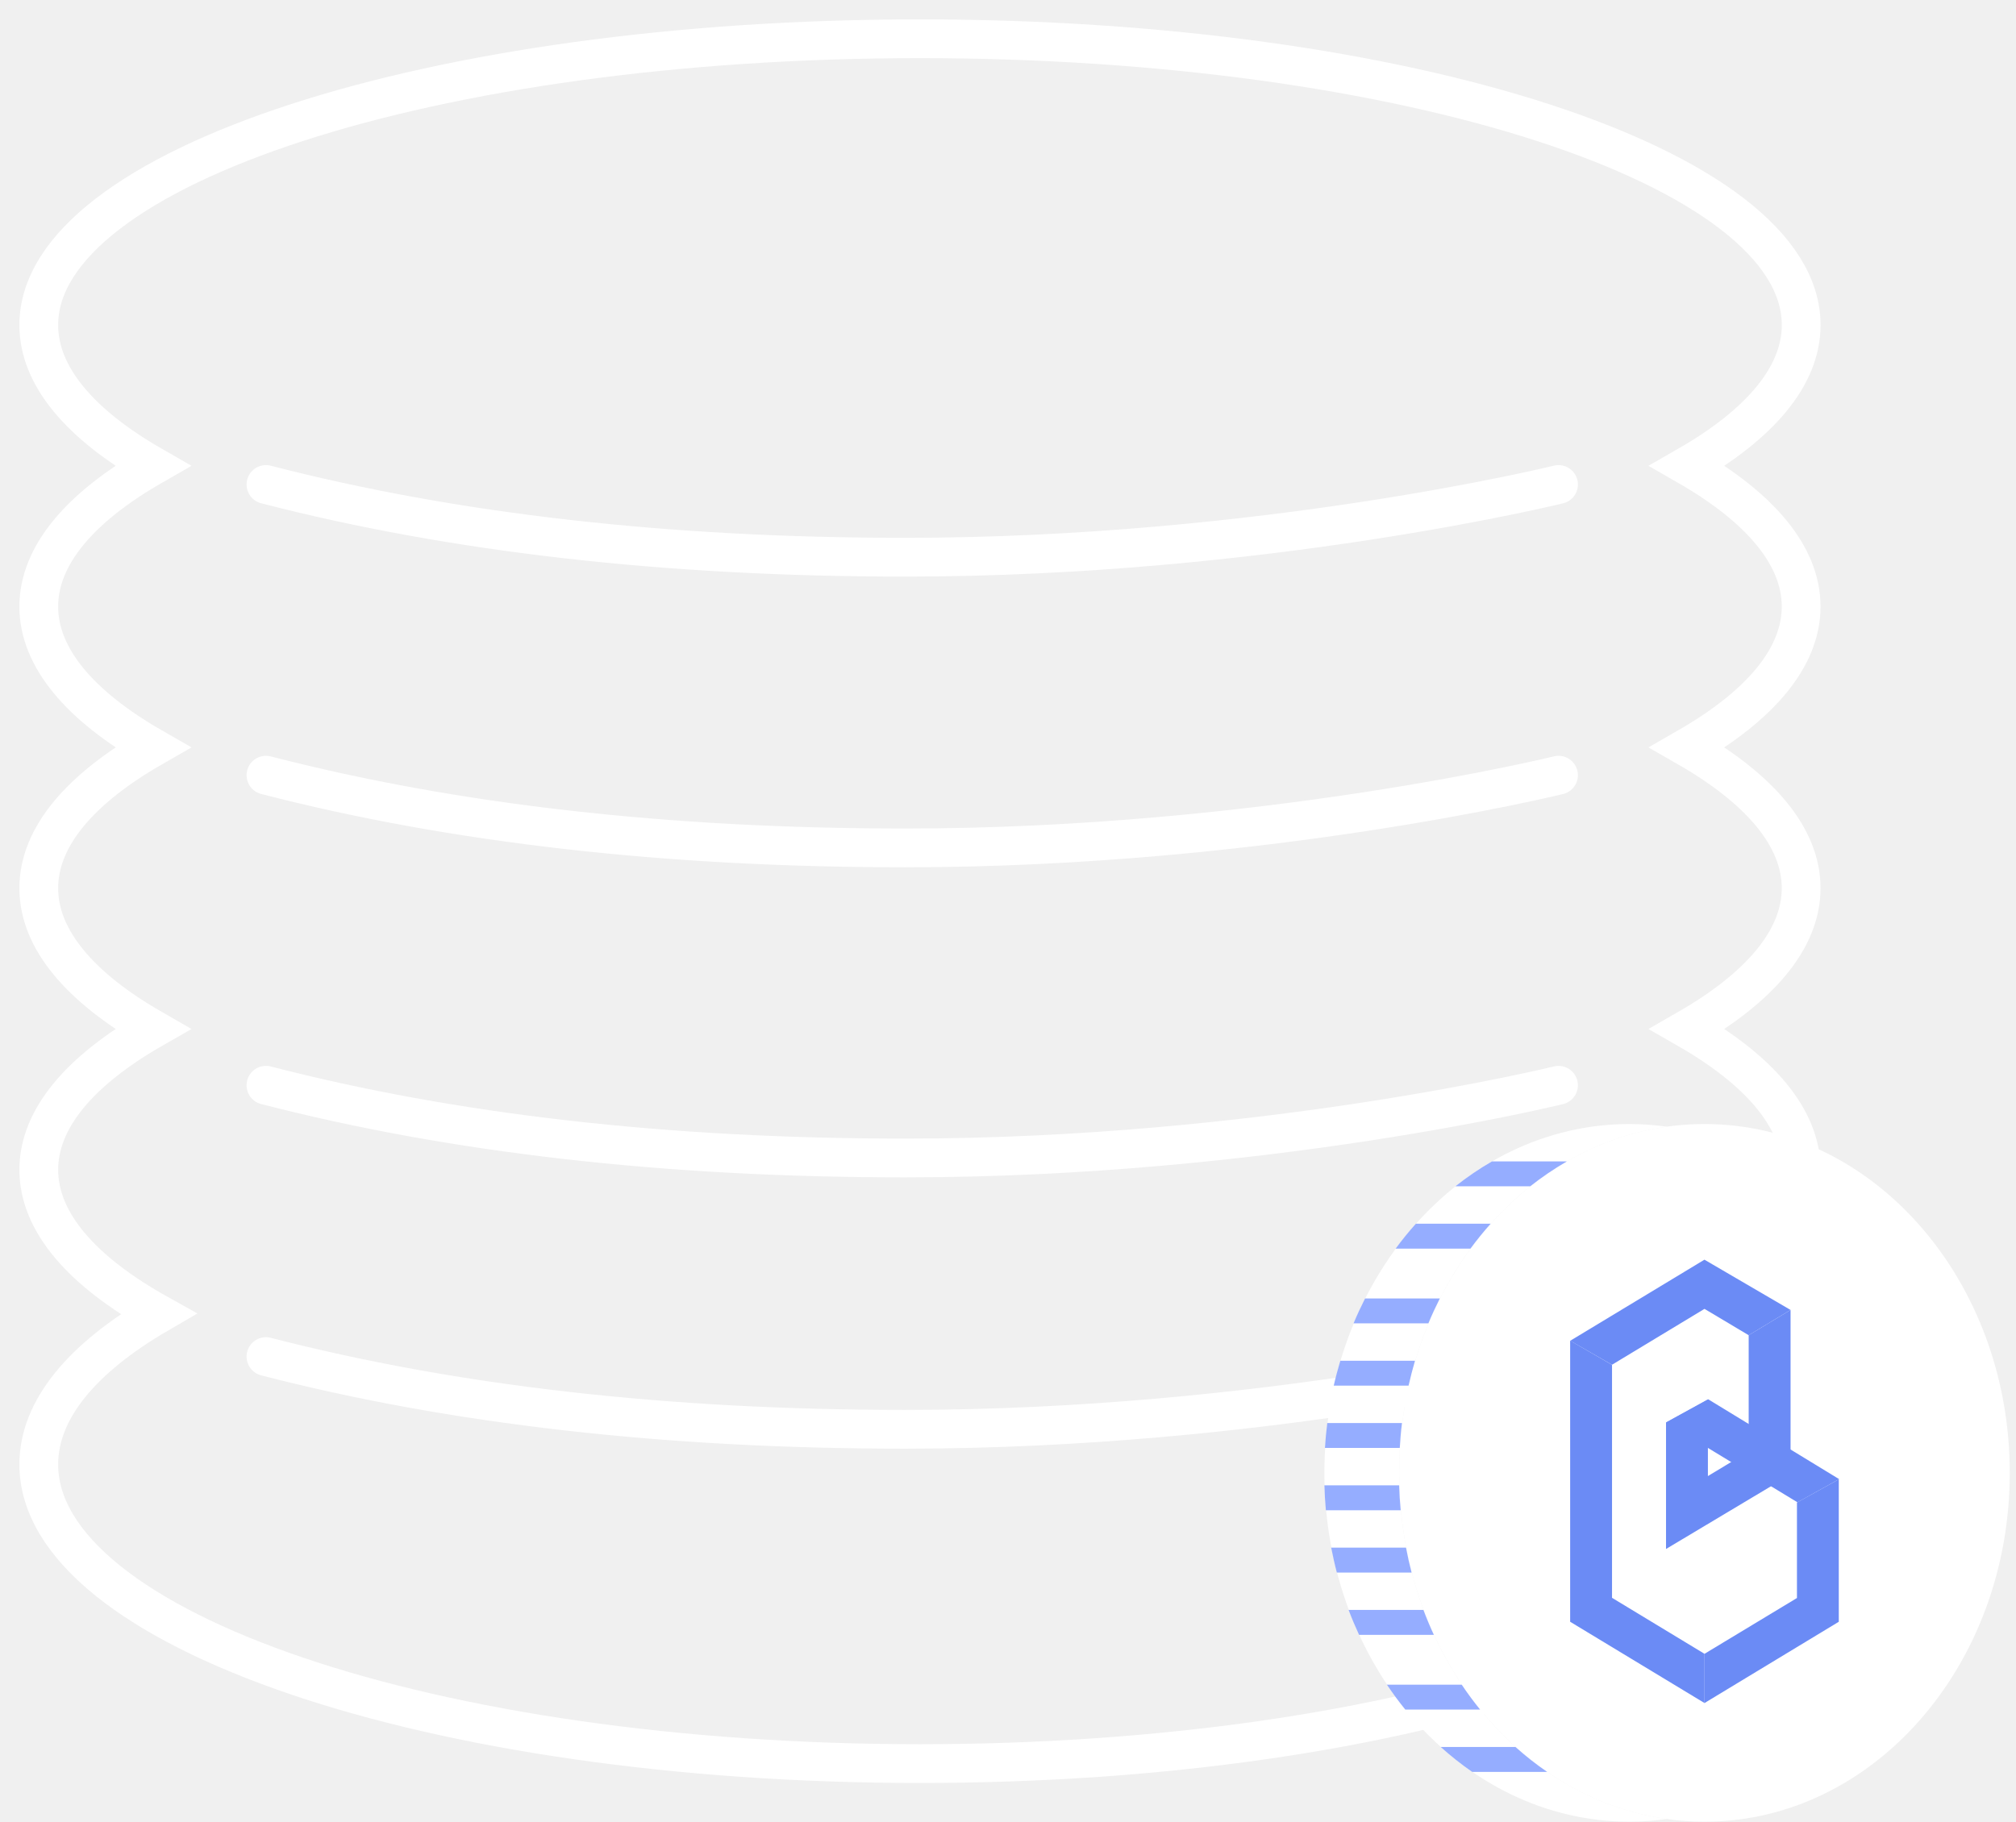
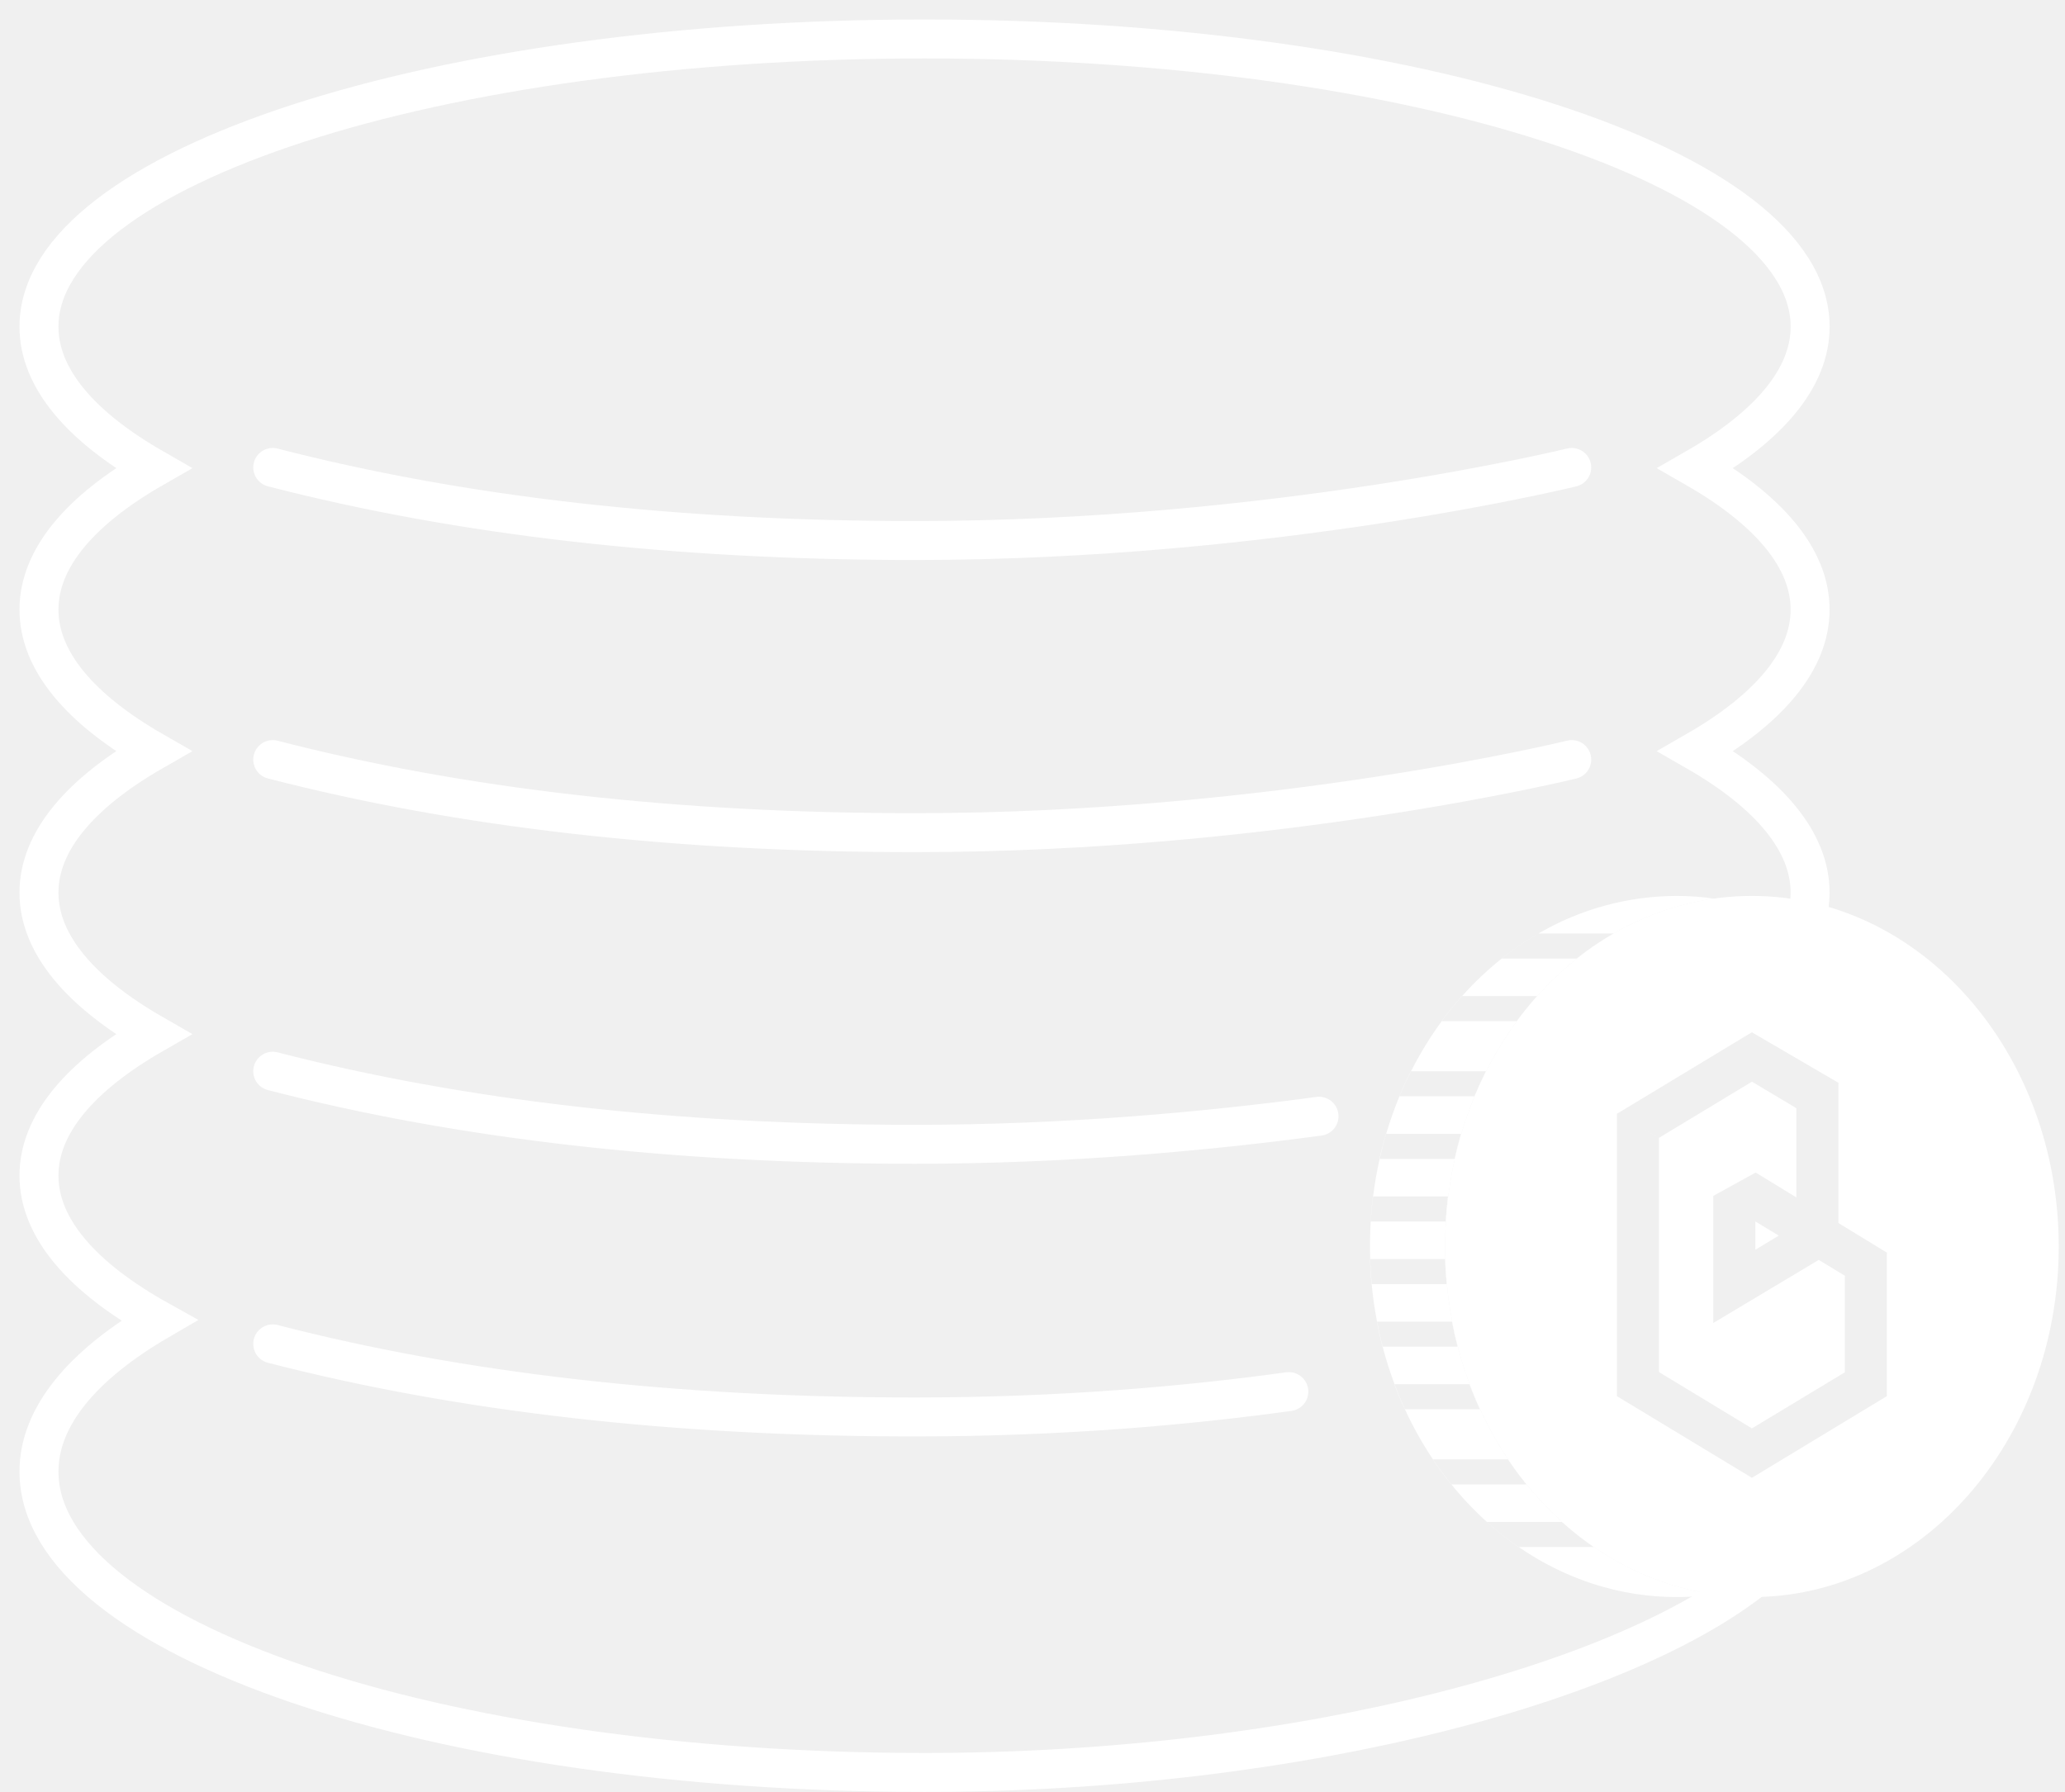
- <svg xmlns="http://www.w3.org/2000/svg" width="52" height="47" viewBox="0 0 52 47">
+ <svg xmlns="http://www.w3.org/2000/svg" width="53" height="46" viewBox="0 0 53 46">
  <g fill="none" fill-rule="evenodd">
-     <path fill-rule="nonzero" stroke="#FFF" d="M43.524 12.018c1.868 1.073 2.934 2.312 2.934 3.632 0 1.32-1.066 2.56-2.934 3.633 1.868 1.072 2.934 2.312 2.934 3.632 0 1.32-1.066 2.56-2.934 3.633 1.868 1.072 2.934 2.311 2.934 3.632 0 1.355-1.122 2.624-3.082 3.716 1.96 1.141 3.082 2.468 3.082 3.885 0 4.264-10.176 7.72-22.729 7.72C11.176 45.502 1 42.046 1 37.782c0-1.417 1.123-2.744 3.082-3.885C2.122 32.804 1 31.535 1 30.18c0-1.32 1.066-2.56 2.935-3.632C2.066 25.475 1 24.236 1 22.915c0-1.32 1.066-2.56 2.935-3.632C2.066 18.21 1 16.97 1 15.65c0-1.32 1.066-2.56 2.935-3.632C2.066 10.945 1 9.706 1 8.386 1 4.306 11.176 1 23.729 1c12.553 0 22.73 3.307 22.73 7.386 0 1.32-1.067 2.56-2.935 3.632z" />
-     <path stroke="#FFF" stroke-linecap="round" d="M6.86 12.5c4.842 1.251 10.337 1.876 16.484 1.876 9.22 0 16.856-1.876 16.856-1.876M6.86 20c4.842 1.251 10.337 1.876 16.484 1.876C32.564 21.876 40.2 20 40.2 20M6.86 28c4.842 1.251 10.337 1.876 16.484 1.876C32.564 29.876 40.2 28 40.2 28M6.86 35c4.842 1.251 10.337 1.876 16.484 1.876C32.564 36.876 40.2 35 40.2 35" />
-     <path fill="#FFF" fill-rule="nonzero" d="M43.964 47c-4.349 0-7.875-4.03-7.875-9s3.526-9 7.875-9c4.35 0 7.875 4.03 7.875 9s-3.525 9-7.875 9" />
-     <g fill="#6B8BF5">
-       <path d="M46.35 38.765v2.464l-2.385 1.44v1.27l3.464-2.097v-3.675zM45.105 34.448v3l-1.052.635v-1.976l-1.08.594v3.263l3.212-1.92v-4.247z" />
-       <path d="M42.973 36.7l3.39 2.06 1.075-.598-3.377-2.06zM41.58 41.224v-6.011l-1.08-.624v7.253l3.466 2.097v-1.27z" />
-       <path d="M43.964 32.5l-3.462 2.092 1.077.619 2.386-1.442 1.14.68 1.08-.652z" />
+     <g stroke="#FFF" stroke-linecap="round">
+       <path d="M7 12c4.842 1.251 10.337 1.876 16.484 1.876C32.704 13.876 40.34 12 40.34 12M7 19.5c4.842 1.251 10.337 1.876 16.484 1.876 9.22 0 16.856-1.876 16.856-1.876M7 27.5c4.842 1.251 10.337 1.876 16.484 1.876 3.89 0 7.498-.334 10.37-.72M7 34.5c4.842 1.251 10.337 1.876 16.484 1.876 3.765 0 7.017-.295 9.595-.651" />
    </g>
-     <path fill="#FFF" fill-rule="nonzero" d="M36.09 38c0-4.597 3.016-8.387 6.91-8.93a6.935 6.935 0 0 0-.964-.07c-4.35 0-7.875 4.03-7.875 9s3.525 9 7.875 9c.326 0 .648-.025.964-.07-3.894-.543-6.91-4.333-6.91-8.93" />
-     <path fill="#95ADFF" fill-rule="nonzero" d="M36.089 38.322h-1.928c.006.216.019.43.038.643h1.93a9.815 9.815 0 0 1-.04-.643M36.162 36.715h-1.927c-.027.211-.046.426-.06.642h1.93c.013-.216.03-.43.057-.642M36.266 39.929h-1.93c.043.217.09.432.146.643h1.928a9.88 9.88 0 0 1-.144-.643M36.715 41.536h-1.93c.083.22.173.433.27.643h1.929a9.256 9.256 0 0 1-.269-.643M36.498 35.107h-1.926c-.063.212-.121.425-.17.643h1.93c.05-.217.104-.432.166-.643M37.138 33.5H35.21c-.106.21-.206.424-.297.643h1.93c.09-.219.19-.433.295-.642M38.45 31.572h-1.93a8.596 8.596 0 0 0-.522.643h1.93c.165-.224.339-.439.522-.643M40.415 29.965h-1.933c-.328.19-.643.404-.943.642h1.931c.3-.238.616-.452.945-.642M37.703 43.465h-1.93c.15.222.307.437.474.642h1.93a8.848 8.848 0 0 1-.474-.642M37.16 45.072c.259.232.53.448.812.643h1.934a7.95 7.95 0 0 1-.817-.643H37.16z" />
+     <g fill="#FFF" fill-rule="nonzero">
+       <path d="M44.964 41c-4.349 0-7.875-4.03-7.875-9s3.526-9 7.875-9c4.35 0 7.875 4.03 7.875 9s-3.525 9-7.875 9zm1.14-12.55v-.001 2.29l-1.043-.638-1.088.6v3.263l2.707-1.62.681.414-.011.007v2.464l-2.385 1.44-2.385-1.445v-6.011l-.467-.27.466.268 2.386-1.442 1.14.68zm1.081-.653L44.963 26.5l-3.46 2.091-.004-.002v7.253l3.465 2.096h.001l3.463-2.096v-3.675l-.353.196.362-.201-1.253-.765v-3.6zm-2.132 3.56l.6.364-.6.362v-.727z" />
+       <path d="M38.164 39.072a8.449 8.449 0 0 1-.913-.965h-.004a8.829 8.829 0 0 1-.474-.642h.005a9.261 9.261 0 0 1-.719-1.286h-.004a9.558 9.558 0 0 1-.27-.643h.007a9.796 9.796 0 0 1-.305-.964h-.005a10.197 10.197 0 0 1-.145-.643h.005c-.06-.316-.106-.637-.137-.964H35.2c-.02-.213-.032-.427-.038-.643h.005a10.47 10.47 0 0 1 .014-.965h-.004c.013-.216.032-.43.059-.642h.005c.041-.328.098-.65.169-.965h-.007c.049-.218.107-.431.17-.643h.004c.098-.33.213-.652.342-.964h-.005c.09-.219.19-.433.297-.642h.004c.23-.456.495-.886.789-1.286h-.005c.165-.224.338-.439.521-.643h.005a8.259 8.259 0 0 1 1.019-.965h-.004c.3-.238.615-.453.943-.642h.003a7.058 7.058 0 0 1 3.55-.965c.327 0 .649.025.965.07-3.894.543-6.91 4.333-6.91 8.93 0 4.597 3.016 8.387 6.91 8.93-.316.045-.638.07-.964.07-1.485 0-2.873-.47-4.058-1.285h-.006a7.928 7.928 0 0 1-.811-.643h.003zm-2.959-6.107h1.924a9.815 9.815 0 0 1-.04-.643h-1.923c.006.216.02.43.04.643zm.035-2.25c-.026.212-.046.426-.06.642h1.924c.014-.216.032-.43.058-.642H35.24zm.247 3.857h1.923a9.88 9.88 0 0 1-.144-.643h-1.924c.042.217.09.432.145.643zm.305.964c.082.219.171.433.267.643h1.925a9.256 9.256 0 0 1-.269-.643h-1.923zm-.383-5.786h1.924c.048-.217.103-.432.165-.643h-1.922c-.062.211-.118.426-.167.643zm.805-2.25c-.106.21-.205.424-.296.643h1.924c.092-.219.19-.433.296-.642h-1.924zm.789-1.285h1.925c.165-.224.339-.439.522-.643h-1.926a8.714 8.714 0 0 0-.521.643zm2.482-2.25c-.328.19-.643.404-.942.642h1.927c.3-.238.616-.452.945-.642h-1.93zm-2.234 14.142h1.927a8.848 8.848 0 0 1-.475-.642h-1.925c.15.222.307.437.473.642zm.913.965c.259.233.53.448.814.643h1.928a7.95 7.95 0 0 1-.817-.643h-1.925z" />
+     </g>
+     <path fill-rule="nonzero" stroke="#FFF" stroke-linecap="round" d="M45.372 40.218c-3.255 2.91-11.932 5.284-21.643 5.284C11.176 45.502 1 42.045 1 37.78c0-1.417 1.123-2.744 3.082-3.885C2.122 32.804 1 31.535 1 30.18c0-1.32 1.066-2.56 2.935-3.632C2.066 25.475 1 24.236 1 22.915c0-1.32 1.066-2.56 2.935-3.632C2.066 18.21 1 16.97 1 15.65c0-1.32 1.066-2.56 2.935-3.632C2.066 10.945 1 9.706 1 8.386 1 4.306 11.176 1 23.729 1c12.553 0 22.73 3.307 22.73 7.386 0 1.32-1.067 2.56-2.935 3.632 1.868 1.073 2.934 2.312 2.934 3.632 0 1.32-1.066 2.56-2.934 3.633 1.868 1.072 2.934 2.312 2.934 3.632 0 .228-.032.453-.093.675" />
  </g>
</svg>
